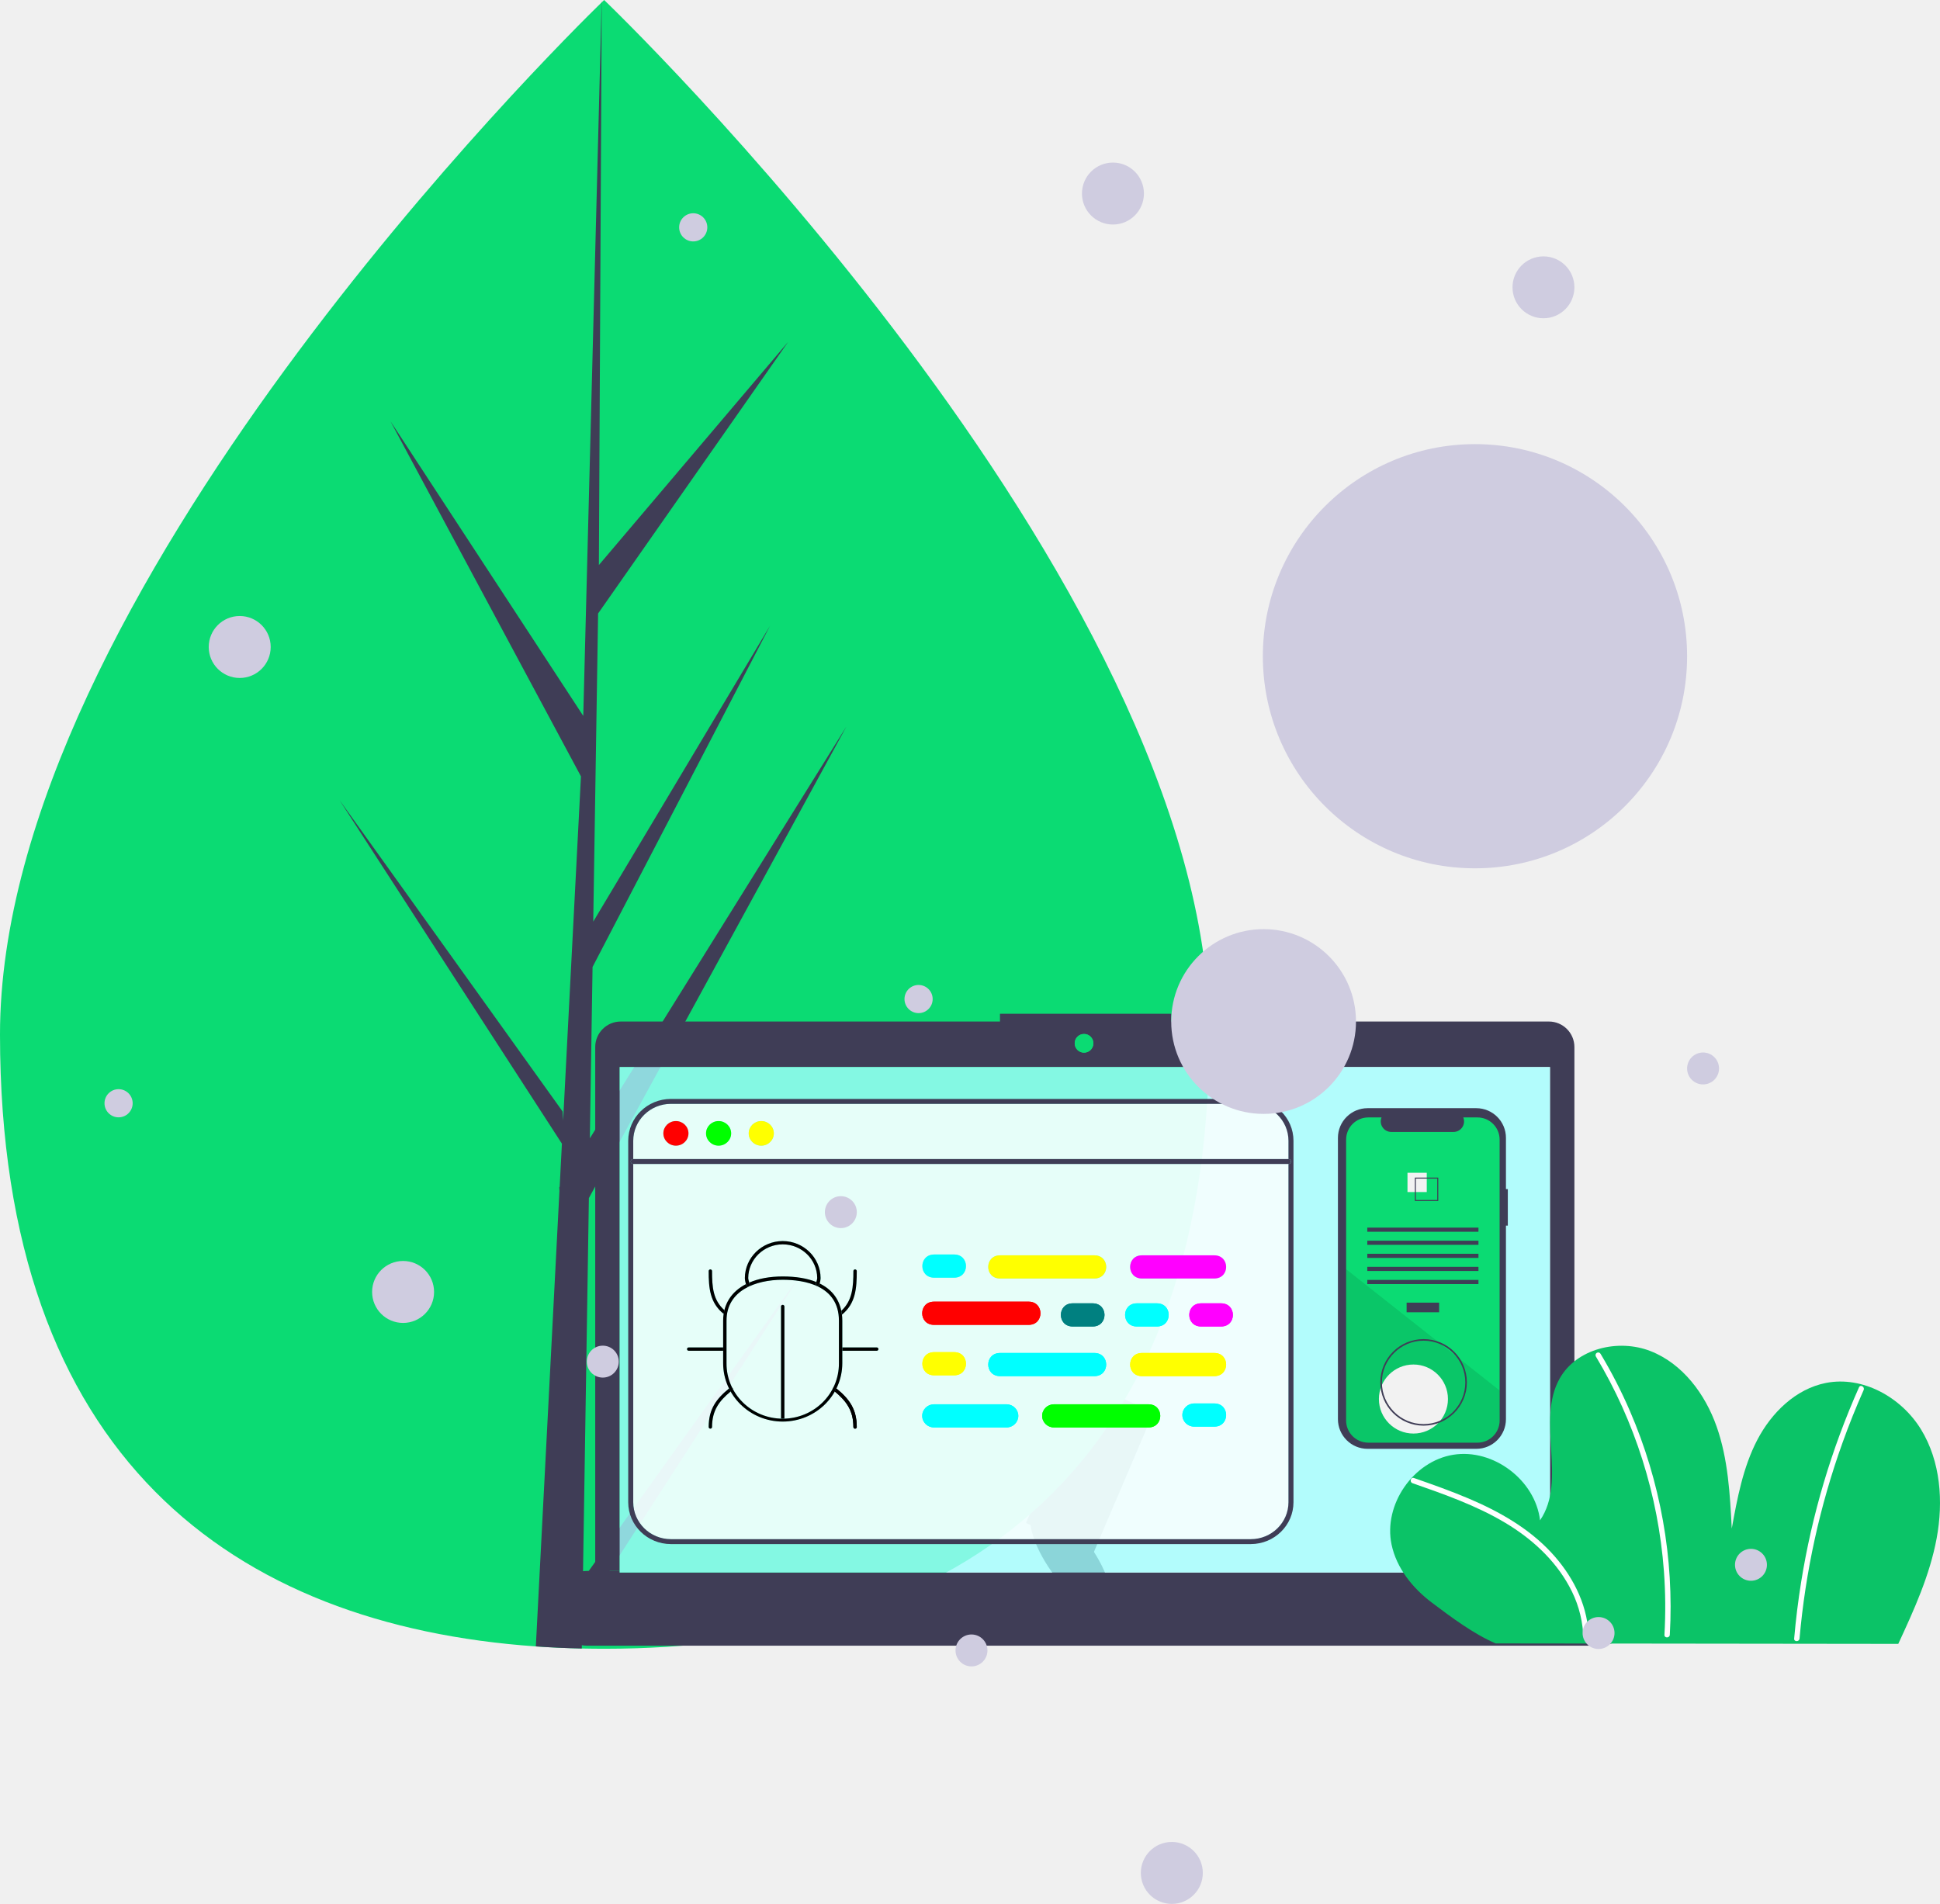
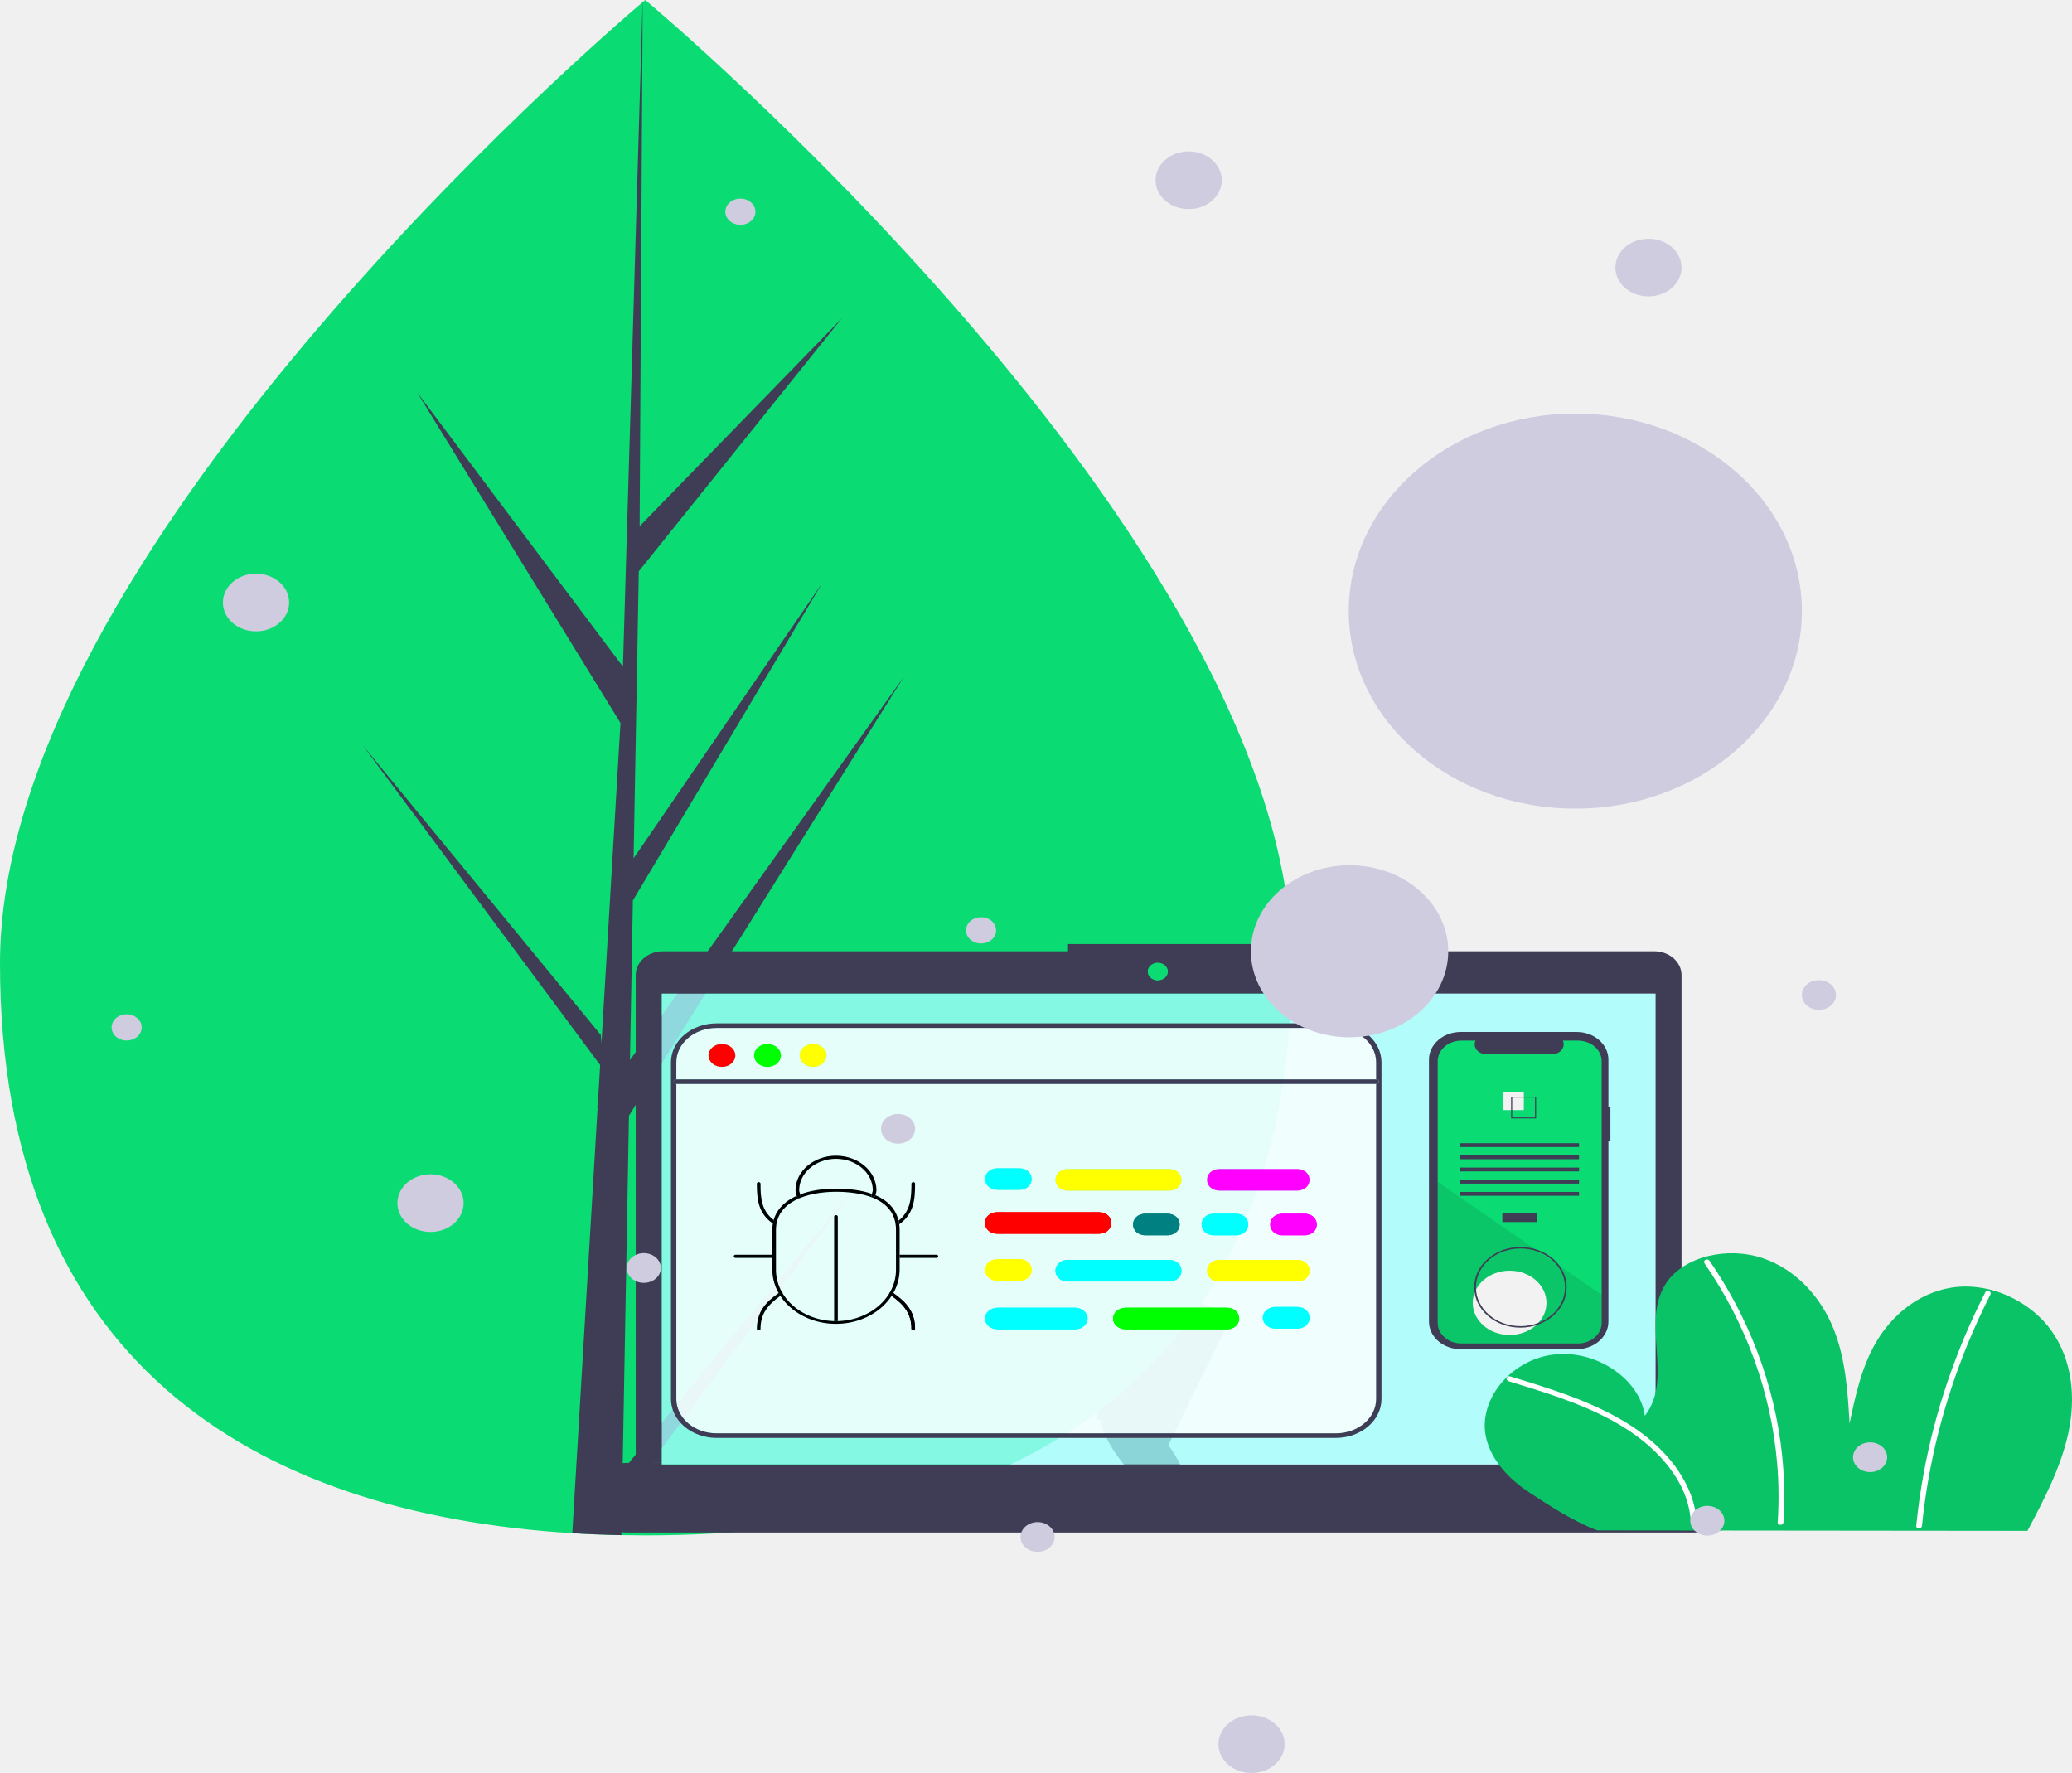
- <svg xmlns="http://www.w3.org/2000/svg" data-name="Layer 1" width="1336.508" height="1311.851" viewBox="0 0 1336.508 1311.851" version="1.1" id="svg28">
+ <svg xmlns="http://www.w3.org/2000/svg" data-name="Layer 1" width="623.527" height="533.489" viewBox="0 0 623.527 533.489" version="1.1" id="svg28">
  <defs id="defs28" />
-   <g id="g1" transform="matrix(1.940608,0,0,1.940608,781.4443,978.6118)">
-     <polygon points="788.056,624.794 766.65,674.925 742.805,664.031 764.211,613.9 " fill="#2f2e41" id="polygon1" transform="translate(-781.2502,-627.5606)" />
+   <g id="g1" transform="matrix(0.9053598,0,0,0.7891852,364.5704,397.9711)">
+     <polygon points="764.211,613.9 788.056,624.794 766.65,674.925 742.805,664.031 " fill="#2f2e41" id="polygon1" transform="translate(-781.2502,-627.5606)" />
    <ellipse cx="-46.896" cy="26.901" rx="8.192" ry="21.846" transform="rotate(-35.44565)" fill="#2f2e41" id="ellipse2" />
    <ellipse cx="67.942" cy="-44.788" rx="13.545" ry="43.146" transform="rotate(-88.61681)" fill="#2f2e41" id="ellipse4" />
    <path d="m 26.622,-137.082 c 0.079,161.664 -96.002,218.15 -214.545,218.207 q -4.13,0.002 -8.221,-0.088 -8.241,-0.174 -16.311,-0.743 c -106.993,-7.523 -190.153,-66.821 -190.226,-217.168 -0.076,-155.59 198.684,-352.039 213.591,-366.564 0.013,0 0.013,0 0.026,-0.013 0.566,-0.554 0.856,-0.83 0.856,-0.83 0,0 214.751,205.549 214.83,367.199 z" fill="#0bdb73" id="path24" />
    <path d="m -195.747,56.401 78.453,-109.729 -78.645,121.77 -0.205,12.595 q -8.241,-0.174 -16.311,-0.743 l 8.38,-161.734 -0.066,-1.251 0.145,-0.237 0.796,-15.283 -78.961,-121.997 79.193,110.548 0.199,3.241 6.33,-122.196 -67.607,-126.073 68.426,104.598 6.53,-253.348 0.026,-0.843 4e-4,0.83 -1.009,199.791 67.191,-79.237 -67.472,96.443 -1.725,109.415 62.752,-105.031 -62.994,121.117 -0.959,60.84 91.07,-146.202 -91.415,167.426 z" fill="#3f3d56" id="path25-9" />
    <circle cx="-156.582" cy="-423.561" r="5" fill="#cfcce0" id="circle27" />
    <circle cx="-76.582" cy="-149.561" r="5" fill="#cfcce0" id="circle29" />
    <circle cx="-360.582" cy="-112.561" r="5" fill="#cfcce0" id="circle30" />
    <circle cx="-259.582" cy="-45.561" r="11" fill="#cfcce0" id="circle32" />
    <circle cx="-7.582" cy="-435.561" r="11" fill="#cfcce0" id="circle33" />
    <circle cx="-317.582" cy="-274.561" r="11" fill="#cfcce0" id="circle34" />
    <circle cx="13.32" cy="160.719" r="11" fill="#cfcce0" id="circle33-1" />
  </g>
-   <path d="" style="fill:#3f3d56" id="path53" />
-   <path d="" style="fill:#3f3d56" id="path52" />
-   <path d="" style="fill:#3f3d56" id="path51" />
-   <path d="" style="fill:#3f3d56" id="path50" />
-   <path d="" style="fill:#3f3d56" id="path49" />
-   <path d="" style="fill:#3f3d56" id="path48" />
-   <path d="" style="fill:#3f3d56" id="path46" />
-   <g id="g135" transform="translate(383.2495,685.2068)">
+   <path d="" style="fill:#3f3d56;stroke-width:0.436" id="path53" />
+   <path d="" style="fill:#3f3d56;stroke-width:0.436" id="path52" />
+   <path d="" style="fill:#3f3d56;stroke-width:0.436" id="path51" />
+   <path d="" style="fill:#3f3d56;stroke-width:0.436" id="path50" />
+   <path d="" style="fill:#3f3d56;stroke-width:0.436" id="path49" />
+   <path d="" style="fill:#3f3d56;stroke-width:0.436" id="path48" />
+   <path d="" style="fill:#3f3d56;stroke-width:0.436" id="path46" />
+   <g id="g135" transform="matrix(0.4665341,0,0,0.406669,178.7989,278.6524)">
    <path d="m 305.652,13.289 v 5.363 H 44.41 C 34.691,18.653 26.813,26.531 26.812,36.25 v 356.252 c -9.8e-5,1.65 0.3,3.216 0.725,4.73 H 43.645 V 50 H 684.559 v 347.232 h 16.107 c 0.425,-1.515 0.725,-3.08 0.725,-4.73 V 36.25 c -4.5e-4,-9.719 -7.879,-17.597 -17.598,-17.598 H 423.623 v -5.363 z m 57.912,13.943 c 3.554,-4.24e-4 6.435,2.88 6.436,6.434 4.2e-4,3.554 -2.881,6.436 -6.436,6.436 -3.554,-6.54e-4 -6.434,-2.882 -6.434,-6.436 6.5e-4,-3.553 2.881,-6.433 6.434,-6.434 z" style="fill:#3f3d56" id="path135" />
    <path d="m 363.564,27.232 c -3.553,6.55e-4 -6.433,2.881 -6.434,6.434 -4.2e-4,3.554 2.88,6.435 6.434,6.436 3.554,4.24e-4 6.436,-2.881 6.436,-6.436 -6.6e-4,-3.554 -2.882,-6.434 -6.436,-6.434 z" style="fill:#0bdb73" id="path134" />
    <path d="M 20.992,397.232 C 9.399,397.233 4.1004243e-4,406.631 0,418.225 v 9.492 c -6.7967188e-4,11.594 9.398,20.994 20.992,20.994 H 719.008 c 11.594,-4e-4 20.993,-9.4 20.992,-20.994 v -9.492 c -4e-4,-11.593 -9.399,-20.992 -20.992,-20.992 h -34.449 v 1.09 H 43.645 v -1.09 z" style="fill:#3f3d56" id="path133" />
    <path d="M 43.645,50 V 398.322 H 684.559 V 50 Z" style="opacity:0.8;fill:#a3ffff;stroke-width:0.239" id="path132" />
  </g>
-   <g id="g28" transform="matrix(0.542193,0,0,0.542193,465.578,693.5812)">
+   <g id="g28" transform="matrix(0.2529515,0,0,0.2204931,217.208,282.058)">
    <path d="m 1087.586,354.687 h -2.379 V 289.525 a 37.714,37.714 0 0 0 -37.714,-37.714 H 909.44 A 37.714,37.714 0 0 0 871.726,289.525 V 647.006 A 37.714,37.714 0 0 0 909.44,684.72 h 138.054 a 37.714,37.714 0 0 0 37.714,-37.714 v -245.937 h 2.379 z" transform="translate(-30.41456,-122.7284)" fill="#3f3d56" id="path18" />
    <path d="m 1077.176,291.742 v 356.96 a 28.165,28.165 0 0 1 -28.16,28.17 H 910.296 a 28.165,28.165 0 0 1 -28.16,-28.17 v -356.96 a 28.163,28.163 0 0 1 28.16,-28.16 h 16.83 a 13.379,13.379 0 0 0 12.39,18.43 h 79.09 a 13.379,13.379 0 0 0 12.39,-18.43 h 18.02 a 28.163,28.163 0 0 1 28.16,28.16 z" transform="translate(-30.41456,-122.7284)" fill="#0bdb73" id="path19" />
    <rect x="928.58" y="376.218" width="41.324" height="12.246" fill="#3f3d56" id="rect19" />
    <rect x="878.621" y="280.875" width="141.24" height="5.248" fill="#3f3d56" id="rect20" />
    <rect x="878.621" y="297.494" width="141.24" height="5.248" fill="#3f3d56" id="rect21" />
    <rect x="878.621" y="314.114" width="141.24" height="5.248" fill="#3f3d56" id="rect22" />
    <rect x="878.621" y="330.733" width="141.24" height="5.248" fill="#3f3d56" id="rect23" />
    <rect x="878.621" y="347.352" width="141.24" height="5.248" fill="#3f3d56" id="rect24" />
    <rect x="929.684" y="211.179" width="24.492" height="24.492" fill="#f2f2f2" id="rect25" />
    <path d="m 969.474,340.032 v 29.74 h 29.74 v -29.74 z m 28.45,28.45 h -27.16 v -27.16 h 27.16 z" transform="translate(-30.41456,-122.7284)" fill="#3f3d56" id="path25" />
    <path d="m 1077.176,610.582 v 38.12 a 28.165,28.165 0 0 1 -28.16,28.17 H 910.296 a 28.165,28.165 0 0 1 -28.16,-28.17 v -192.21 l 116.87,92.33 2,1.58 21.74,17.17 2.03,1.61 z" transform="translate(-30.41456,-122.7284)" opacity="0.1" id="path26" />
    <circle cx="937.241" cy="498.707" r="43.868" fill="#f2f2f2" id="circle26" />
    <path d="m 980.586,655.272 a 55,55 0 1 1 55,-55 55.062,55.062 0 0 1 -55,55 z m 0,-108 a 53,53 0 1 0 53,53 53.06,53.06 0 0 0 -53,-53 z" transform="translate(-30.41456,-122.7284)" fill="#3f3d56" id="path28" />
  </g>
-   <g id="g131" transform="matrix(2.26004,0,0,2.214459,-1020.41,1566.269)">
+   <g id="g131" transform="matrix(1.054385,0,0,0.9005516,-476.0562,636.9529)">
    <path d="m 690.096,-309.09 c -8.281,0 -17.131,3.341 -17.131,12.719 v 13.244 c -0.07,9.337 7.345,16.959 16.615,17.234 v -34.881 c 5.9e-4,-0.222 0.144,-0.419 0.355,-0.488 0.042,-0.013 0.084,-0.02 0.125,-0.023 0.288,-0.02 0.548,0.206 0.549,0.512 v 34.881 c 9.27,-0.277 16.686,-7.898 16.615,-17.234 v -13.244 c 0,-11.067 -10.731,-12.719 -17.129,-12.719 z" style="opacity:0.8;fill:#ffffff;stroke-width:0.2" id="path103" />
    <path d="m 679.893,-308.213 c 2.786,-1.238 6.224,-1.908 10.203,-1.908 4.065,0 7.491,0.593 10.238,1.732 0.121,-0.413 0.258,-0.824 0.275,-1.256 -0.037,-5.772 -4.714,-10.439 -10.486,-10.465 h -0.057 c -5.779,0.029 -10.457,4.707 -10.484,10.486 0.026,0.484 0.174,0.947 0.311,1.41 z" style="opacity:0.8;fill:#ffffff;stroke-width:0.2" id="path98" />
    <path d="M 844.261,-345.119 H 644.53 v 105.262 c 0.008,6.336 5.142,11.471 11.479,11.479 h 176.773 c 6.336,-0.008 11.471,-5.142 11.479,-11.479 z m -154.195,23.98 h 0.059 c 6.347,0.03 11.485,5.167 11.516,11.514 -0.021,0.574 -0.144,1.136 -0.318,1.682 3.623,1.791 5.859,4.675 6.621,8.518 3.405,-3.147 3.695,-7.475 3.695,-12.375 5e-5,-0.24 0.166,-0.449 0.4,-0.502 0.04,-0.009 0.08,-0.014 0.119,-0.014 0.274,0.002 0.51,0.227 0.51,0.516 0,5.373 -0.342,10.105 -4.516,13.562 0.068,0.602 0.105,1.223 0.105,1.867 v 8.336 h 10.514 c 0.662,0.023 0.662,1.006 0,1.029 h -10.514 v 3.879 c -0.012,10.025 -8.135,18.149 -18.16,18.16 -10.025,-0.011 -18.149,-8.135 -18.16,-18.16 v -3.879 h -10.514 c -0.662,-0.023 -0.662,-1.006 0,-1.029 h 10.514 v -8.336 c 0,-0.724 0.064,-1.418 0.164,-2.094 -4.23,-3.462 -4.576,-8.088 -4.576,-13.336 5e-5,-0.24 0.166,-0.449 0.4,-0.502 0.04,-0.009 0.08,-0.014 0.119,-0.014 0.274,0.002 0.51,0.227 0.51,0.516 0,4.964 0.29,9.04 3.777,12.176 0.857,-3.534 3.133,-6.316 6.584,-8.121 -0.193,-0.602 -0.33,-1.221 -0.361,-1.854 0.019,-6.354 5.158,-11.505 11.512,-11.539 z m 46.152,4.188 h 6.18 c 4.746,0.06 4.746,7.149 0,7.209 h -6.18 c -4.746,-0.06 -4.746,-7.149 0,-7.209 z m 20.084,0.258 h 28.838 c 4.746,0.06 4.746,7.149 0,7.209 h -28.838 c -4.746,-0.06 -4.746,-7.149 0,-7.209 z m 43.258,0 h 22.143 c 4.746,0.06 4.746,7.149 0,7.209 h -22.143 c -4.746,-0.06 -4.746,-7.149 0,-7.209 z m -125.811,41.418 c 0.153,0.318 0.302,0.639 0.473,0.947 -3.51,2.954 -5.668,5.916 -5.668,11.051 4.4e-4,0.284 -0.229,0.515 -0.514,0.516 -0.285,4.3e-4 -0.516,-0.231 -0.516,-0.516 0,-5.627 2.375,-8.803 6.225,-11.998 z" style="opacity:0.8;fill:#ffffff;stroke-width:0.2" id="path87" />
    <path d="m 656.009,-363.828 c -6.336,0.008 -11.471,5.142 -11.479,11.479 v 5.699 h 199.73 v -5.699 c -0.008,-6.336 -5.142,-11.471 -11.479,-11.479 z m 1.529,5.355 c 2.113,5e-5 3.826,1.713 3.826,3.826 -5e-5,2.113 -1.713,3.826 -3.826,3.826 -2.113,-5e-5 -3.826,-1.713 -3.826,-3.826 5e-5,-2.113 1.713,-3.826 3.826,-3.826 z m 13.01,0 c 2.113,5e-5 3.826,1.713 3.826,3.826 -5e-5,2.113 -1.713,3.826 -3.826,3.826 -2.113,-5e-5 -3.826,-1.713 -3.826,-3.826 5e-5,-2.113 1.713,-3.826 3.826,-3.826 z m 13.01,0 c 2.113,5e-5 3.826,1.713 3.826,3.826 -5e-5,2.113 -1.713,3.826 -3.826,3.826 -2.113,-5e-5 -3.826,-1.713 -3.826,-3.826 5e-5,-2.113 1.713,-3.826 3.826,-3.826 z" style="opacity:0.8;fill:#ffffff;stroke-width:0.2" id="path85" />
    <path d="m 656.009,-365.359 c -7.181,0.01 -13,5.829 -13.01,13.01 v 112.492 c 0.011,7.18 5.83,12.998 13.01,13.008 h 176.773 c 7.179,-0.011 12.997,-5.828 13.008,-13.008 v -112.492 c -0.01,-7.18 -5.828,-12.999 -13.008,-13.01 z m 0,1.531 h 176.773 c 6.336,0.008 11.471,5.142 11.479,11.479 v 5.699 c 1.021,0 1.021,1.531 0,1.531 v 105.262 c -0.008,6.336 -5.142,11.471 -11.479,11.479 H 656.009 c -6.336,-0.008 -11.471,-5.142 -11.479,-11.479 v -105.262 c -1.021,0 -1.021,-1.531 0,-1.531 v -5.699 c 0.008,-6.336 5.142,-11.471 11.479,-11.479 z" style="fill:#3f3d56" id="path84" />
    <path d="M 844.261,-346.65 H 644.53 c -1.021,0 -1.021,1.531 0,1.531 h 199.73 c 1.021,0 1.021,-1.531 0,-1.531 z" style="fill:#3f3d56" id="path86" />
    <path d="m 657.538,-358.472 c -2.113,5e-5 -3.826,1.713 -3.826,3.826 5e-5,2.113 1.713,3.826 3.826,3.826 2.113,-5e-5 3.826,-1.713 3.826,-3.826 -5e-5,-2.113 -1.713,-3.826 -3.826,-3.826 z" style="fill:#ff0000" id="path88" />
    <path d="m 670.548,-358.472 c -2.113,5e-5 -3.826,1.713 -3.826,3.826 5e-5,2.113 1.713,3.826 3.826,3.826 2.113,-5e-5 3.826,-1.713 3.826,-3.826 -5e-5,-2.113 -1.713,-3.826 -3.826,-3.826 z" style="fill:#00ff00" id="path89" />
    <path d="m 683.557,-358.472 c -2.113,5e-5 -3.826,1.713 -3.826,3.826 5e-5,2.113 1.713,3.826 3.826,3.826 2.113,-5e-5 3.826,-1.713 3.826,-3.826 -5e-5,-2.113 -1.713,-3.826 -3.826,-3.826 z" style="fill:#ffff00" id="path90" />
    <path d="m 706.444,-275.273 c -0.153,0.318 -0.304,0.638 -0.475,0.945 3.51,2.954 5.668,5.915 5.668,11.051 -4.4e-4,0.285 0.231,0.516 0.516,0.516 0.284,-6.4e-4 0.514,-0.231 0.514,-0.516 0,-5.626 -2.375,-8.802 -6.223,-11.996 z" id="path125" />
    <path d="m 706.444,-275.273 c 3.848,3.194 6.223,6.37 6.223,11.996 4.4e-4,0.284 -0.229,0.515 -0.514,0.516 -0.285,4.3e-4 -0.516,-0.231 -0.516,-0.516 0,-5.136 -2.158,-8.097 -5.668,-11.051 0.171,-0.308 0.321,-0.627 0.475,-0.945 z" id="path124" />
    <path d="m 705.503,-275.548 c -0.143,0.105 -0.217,0.276 -0.207,0.447 0.076,-0.145 0.135,-0.299 0.207,-0.447 z" id="path122" />
    <path d="m 705.503,-275.548 c -0.072,0.148 -0.131,0.302 -0.207,0.447 -0.01,-0.171 0.064,-0.342 0.207,-0.447 z" id="path121" />
    <path d="m 673.749,-275.275 c -3.849,3.195 -6.225,6.371 -6.225,11.998 -4.4e-4,0.285 0.231,0.516 0.516,0.516 0.284,-6.4e-4 0.514,-0.231 0.514,-0.516 0,-5.135 2.158,-8.097 5.668,-11.051 -0.171,-0.308 -0.319,-0.629 -0.473,-0.947 z" id="path123" />
    <path d="m 674.686,-275.548 c 0.072,0.148 0.133,0.303 0.209,0.449 0.01,-0.171 -0.065,-0.344 -0.209,-0.449 z" id="path120" />
    <path d="m 674.686,-275.548 c 0.144,0.105 0.219,0.278 0.209,0.449 -0.076,-0.146 -0.137,-0.301 -0.209,-0.449 z" id="path119" />
    <path d="m 707.942,-299.425 c 0.077,0.391 0.163,0.777 0.209,1.188 4.174,-3.458 4.516,-8.189 4.516,-13.562 -1.4e-4,-0.289 -0.235,-0.513 -0.51,-0.516 -0.039,-3.5e-4 -0.079,0.005 -0.119,0.014 -0.234,0.053 -0.4,0.262 -0.4,0.502 0,4.9 -0.29,9.228 -3.695,12.375 z" id="path93" />
    <path d="m 672.1,-298.465 c 0.059,-0.396 0.139,-0.781 0.23,-1.16 -3.487,-3.135 -3.777,-7.212 -3.777,-12.176 -1.4e-4,-0.289 -0.235,-0.513 -0.51,-0.516 -0.039,-3.5e-4 -0.079,0.005 -0.119,0.014 -0.234,0.053 -0.4,0.262 -0.4,0.502 0,5.248 0.346,9.874 4.576,13.336 z" id="path96" />
    <path d="m 708.257,-288.035 v 1.029 h 10.514 c 0.662,-0.023 0.662,-1.006 0,-1.029 z" id="path94" />
    <path d="m 671.936,-287.006 v -1.029 h -10.514 c -0.662,0.023 -0.662,1.006 0,1.029 z" id="path95" />
    <path d="m 690.61,-265.892 v -34.881 c -9.3e-4,-0.305 -0.261,-0.532 -0.549,-0.512 -0.041,0.003 -0.084,0.01 -0.125,0.023 -0.212,0.069 -0.355,0.266 -0.355,0.488 v 34.881 c 0.172,0.005 0.34,0.025 0.514,0.025 0.174,0 0.343,-0.02 0.516,-0.025 z" id="path104" />
    <path d="m 700.335,-308.388 c -0.052,0.177 -0.046,0.368 -0.117,0.539 0.07,-0.17 0.112,-0.348 0.164,-0.523 -0.015,-0.006 -0.032,-0.01 -0.047,-0.016 z" id="path99" />
    <path d="m 680.018,-307.646 c -0.072,-0.181 -0.07,-0.38 -0.125,-0.566 -0.014,0.006 -0.031,0.011 -0.045,0.018 0.054,0.184 0.099,0.37 0.17,0.549 z" id="path97" />
    <path d="m 701.321,-307.943 c -0.052,0.162 -0.086,0.329 -0.15,0.486 -0.131,0.317 -0.434,0.376 -0.672,0.279 -0.238,-0.098 -0.412,-0.354 -0.281,-0.672 0.071,-0.171 0.065,-0.362 0.117,-0.539 -2.747,-1.139 -6.174,-1.732 -10.238,-1.732 -3.979,0 -7.417,0.671 -10.203,1.908 0.055,0.186 0.053,0.386 0.125,0.566 0.134,0.338 -0.115,0.704 -0.479,0.705 -0.211,4e-5 -0.4,-0.128 -0.479,-0.324 -0.062,-0.156 -0.095,-0.321 -0.146,-0.48 -4.453,2.329 -6.979,6.269 -6.979,11.375 v 13.244 c 0.011,10.025 8.135,18.149 18.16,18.16 10.025,-0.012 18.149,-8.135 18.16,-18.16 v -13.244 c 0,-0.646 -0.037,-1.269 -0.105,-1.873 -0.046,-0.408 -0.132,-0.793 -0.209,-1.182 -0.762,-3.842 -2.998,-6.727 -6.621,-8.518 z m -11.225,-1.146 c 6.398,0 17.129,1.652 17.129,12.719 v 13.244 c 0.072,9.511 -7.62,17.26 -17.131,17.26 -9.511,0 -17.2,-7.749 -17.129,-17.26 v -13.244 c 0,-9.378 8.85,-12.719 17.131,-12.719 z" id="path92" />
    <path d="m 690.065,-321.138 c -6.354,0.034 -11.492,5.185 -11.512,11.539 0.039,0.801 0.211,1.589 0.508,2.334 0.078,0.196 0.268,0.324 0.479,0.324 0.363,-7e-4 0.612,-0.367 0.479,-0.705 -0.071,-0.178 -0.116,-0.365 -0.17,-0.549 0.014,-0.006 0.031,-0.011 0.045,-0.018 -0.137,-0.464 -0.285,-0.926 -0.311,-1.41 0.028,-5.779 4.705,-10.458 10.484,-10.486 h 0.057 c 5.772,0.026 10.449,4.692 10.486,10.465 -0.017,0.432 -0.154,0.843 -0.275,1.256 0.015,0.006 0.032,0.01 0.047,0.016 -0.052,0.175 -0.094,0.354 -0.164,0.523 -0.131,0.318 0.043,0.574 0.281,0.672 0.238,0.097 0.541,0.038 0.672,-0.279 0.283,-0.689 0.442,-1.423 0.469,-2.168 -0.031,-6.347 -5.169,-11.484 -11.516,-11.514 z" id="path91" />
    <path d="m 736.218,-316.951 c -4.746,0.06 -4.746,7.149 0,7.209 h 6.18 c 4.746,-0.06 4.746,-7.149 0,-7.209 z" style="fill:#00ffff" id="path100" />
    <path d="m 778.446,-301.759 c -4.746,0.06 -4.746,7.149 0,7.209 h 6.178 c 4.746,-0.06 4.746,-7.149 0,-7.209 z" style="fill:#008080" id="path108" />
    <path d="m 778.446,-301.759 h 6.178 c 4.746,0.06 4.746,7.149 0,7.209 h -6.178 c -4.746,-0.06 -4.746,-7.149 0,-7.209 z" style="fill:#008080" id="path107" />
    <path d="m 798.014,-301.759 c -4.746,0.06 -4.746,7.149 0,7.209 h 6.18 c 4.746,-0.06 4.746,-7.149 0,-7.209 z" style="fill:#00ffff" id="path110" />
    <path d="m 798.014,-301.759 h 6.18 c 4.746,0.06 4.746,7.149 0,7.209 h -6.18 c -4.746,-0.06 -4.746,-7.149 0,-7.209 z" style="fill:#00ffff" id="path109" />
    <path d="m 817.583,-301.759 c -4.746,0.06 -4.746,7.149 0,7.209 h 6.18 c 4.746,-0.06 4.746,-7.149 0,-7.209 z" style="fill:#ff00ff" id="path112" />
    <path d="m 817.583,-301.759 h 6.18 c 4.746,0.06 4.746,7.149 0,7.209 h -6.18 c -4.746,-0.06 -4.746,-7.149 0,-7.209 z" style="fill:#ff00ff" id="path111" />
    <path d="m 756.302,-316.693 c -4.746,0.06 -4.746,7.149 0,7.209 h 28.838 c 4.746,-0.06 4.746,-7.149 0,-7.209 z" style="fill:#ffff00" id="path101" />
    <path d="m 736.218,-302.275 c -4.807,0 -4.807,7.211 0,7.211 h 28.838 c 4.807,0 4.807,-7.211 0,-7.211 z" style="fill:#ff0000" id="path106" />
    <path d="m 736.218,-302.275 h 28.838 c 4.807,0 4.807,7.211 0,7.211 h -28.838 c -4.807,0 -4.807,-7.211 0,-7.211 z" style="fill:#ff0000" id="path105" />
    <path d="m 799.559,-316.693 c -4.746,0.06 -4.746,7.149 0,7.209 h 22.143 c 4.746,-0.06 4.746,-7.149 0,-7.209 z" style="fill:#ff00ff" id="path102" />
    <path d="m 736.218,-286.568 c -4.746,0.06 -4.746,7.149 0,7.209 h 6.18 c 4.746,-0.06 4.746,-7.149 0,-7.209 z" style="fill:#ffff00" id="path114" />
    <path d="m 736.218,-286.568 h 6.18 c 4.746,0.06 4.746,7.149 0,7.209 h -6.18 c -4.746,-0.06 -4.746,-7.149 0,-7.209 z" style="fill:#ffff00" id="path113" />
    <path d="m 756.302,-286.31 c -4.746,0.06 -4.746,7.149 0,7.209 h 28.838 c 4.746,-0.06 4.746,-7.149 0,-7.209 z" style="fill:#00ffff" id="path116" />
    <path d="m 756.302,-286.31 h 28.838 c 4.746,0.06 4.746,7.149 0,7.209 h -28.838 c -4.746,-0.06 -4.746,-7.149 0,-7.209 z" style="fill:#00ffff" id="path115" />
    <path d="m 799.559,-286.31 c -4.746,0.06 -4.746,7.149 0,7.209 h 22.143 c 4.746,-0.06 4.746,-7.149 0,-7.209 z" style="fill:#ffff00" id="path118" />
    <path d="m 799.559,-286.31 h 22.143 c 4.746,0.06 4.746,7.149 0,7.209 h -22.143 c -4.746,-0.06 -4.746,-7.149 0,-7.209 z" style="fill:#ffff00" id="path117" />
    <path d="m 815.522,-270.603 c -1.989,0.003 -3.601,1.615 -3.604,3.604 0.002,1.99 1.614,3.603 3.604,3.605 h 6.18 c 4.746,-0.06 4.746,-7.149 0,-7.209 z" style="fill:#00ffff" id="path127" />
    <path d="m 815.522,-270.603 h 6.18 c 4.746,0.06 4.746,7.149 0,7.209 h -6.18 c -1.99,-0.003 -3.602,-1.616 -3.604,-3.605 0.003,-1.989 1.615,-3.601 3.604,-3.604 z" style="fill:#00ffff" id="path126" />
    <path d="m 772.78,-270.345 c -1.989,0.003 -3.601,1.615 -3.604,3.604 0.002,1.99 1.614,3.603 3.604,3.605 h 28.838 c 4.746,-0.06 4.746,-7.149 0,-7.209 z" style="fill:#00ff00" id="path131" />
    <path d="m 772.78,-270.345 h 28.838 c 4.746,0.06 4.746,7.149 0,7.209 h -28.838 c -1.99,-0.003 -3.602,-1.616 -3.604,-3.605 0.003,-1.989 1.615,-3.601 3.604,-3.604 z" style="fill:#00ff00" id="path130" />
    <path d="m 736.218,-270.345 a 3.609,3.609 0 0 0 -3.605,3.604 3.609,3.609 0 0 0 3.605,3.605 h 22.145 a 3.605,3.605 0 0 0 0,-7.209 z" style="fill:#00ffff" id="path129" />
    <path d="m 736.218,-270.345 h 22.145 a 3.605,3.605 0 0 1 0,7.209 h -22.145 a 3.609,3.609 0 0 1 -3.605,-3.605 3.609,3.609 0 0 1 3.605,-3.604 z" style="fill:#00ffff" id="path128" />
  </g>
-   <circle cx="870.521" cy="703.859" r="63.648" fill="#cfcce0" id="circle33-06" style="stroke-width:5.786" />
-   <g id="g136" transform="translate(255.2786,627.2042)">
+   <ellipse cx="406.128" cy="286.238" fill="#cfcce0" id="circle33-06" style="stroke-width:2.52" rx="29.694" ry="25.884" />
+   <g id="g136" transform="matrix(0.4665341,0,0,0.406669,119.0962,255.0645)">
    <path d="m 1052.482,505.482 c 10.865,-23.467 21.721,-47.281 26.436,-72.707 4.715,-25.426 2.736,-53.021 -10.768,-75.074 -13.504,-22.054 -40.093,-37.008 -65.468,-32.023 -20.841,4.095 -37.575,20.509 -47.374,39.353 -9.799,18.844 -13.73,40.098 -17.541,60.993 -1.232,-23.738 -2.536,-47.858 -10.421,-70.281 -7.886,-22.424 -23.413,-43.32 -45.542,-51.997 -22.129,-8.677 -50.917,-1.854 -62.58,18.858 -16.432,29.179 5.356,70.108 -13.538,97.756 -3.241,-27.733 -32.243,-49.645 -59.807,-45.185 -27.564,4.46 -48.176,34.399 -42.506,61.74 3.374,16.268 14.474,30.106 27.744,40.103 13.27,9.997 28.704,21.583 43.972,28.136 z" fill="#f2f2f2" id="path1" style="fill:#0bc367;fill-opacity:1;stroke-width:2.327" />
    <path d="m 717.845,394.768 c 21.895,7.653 43.991,15.393 63.98,27.358 17.915,10.723 33.868,25.162 43.943,43.651 a 77.625,77.625 0 0 1 9.602,32.252 c 0.144,2.368 3.851,2.385 3.704,0 -1.295,-21.087 -11.572,-40.384 -25.802,-55.645 -15.602,-16.732 -35.82,-28.16 -56.693,-37.027 -12.377,-5.257 -25.061,-9.725 -37.749,-14.16 -2.255,-0.788 -3.224,2.789 -0.985,3.572 z" fill="#ffffff" id="path2" style="stroke-width:2.327" />
    <path d="m 844.137,307.421 a 333.682,333.682 0 0 1 32.095,71.249 337.718,337.718 0 0 1 14.803,76.725 333.502,333.502 0 0 1 0.353,43.837 c -0.137,2.381 3.567,2.374 3.704,0 a 337.898,337.898 0 0 0 -4.748,-78.707 341.929,341.929 0 0 0 -22.735,-75.495 333.373,333.373 0 0 0 -20.274,-39.478 1.853,1.853 0 0 0 -3.198,1.87 z" fill="#ffffff" id="path3" style="stroke-width:2.327" />
    <path d="m 1025.428,328.697 a 540.015,540.015 0 0 0 -39.834,133.997 q -3.124,19.467 -4.836,39.125 c -0.207,2.374 3.498,2.36 3.704,0 a 538.073,538.073 0 0 1 29.644,-135.037 q 6.595,-18.367 14.52,-36.215 c 0.959,-2.159 -2.232,-4.046 -3.198,-1.869 z" fill="#ffffff" id="path4" style="stroke-width:2.327" />
  </g>
-   <circle cx="1101.279" cy="1125.204" r="11" fill="#cfcce0" id="circle33-6" />
-   <circle cx="1206.279" cy="1078.204" r="11" fill="#cfcce0" id="circle33-3" />
-   <circle cx="669.279" cy="1137.204" r="11" fill="#cfcce0" id="circle33-0" />
-   <circle cx="1173.279" cy="736.204" r="11" fill="#cfcce0" id="circle33-9" />
-   <circle cx="579.279" cy="835.204" r="11" fill="#cfcce0" id="circle33-2" />
-   <circle cx="415.279" cy="938.204" r="11" fill="#cfcce0" id="circle33-7" />
-   <circle cx="1063.32" cy="197.976" r="21.32" fill="#cfcce0" id="circle33-06-6" style="stroke-width:1.938" />
-   <circle cx="1016.139" cy="452.157" r="146.139" fill="#cfcce0" id="circle33-06-8" style="stroke-width:13.285" />
+   <ellipse cx="513.784" cy="457.586" fill="#cfcce0" id="circle33-6" style="stroke-width:0.436" rx="5.132" ry="4.473" />
+   <ellipse cx="562.77" cy="438.472" fill="#cfcce0" id="circle33-3" style="stroke-width:0.436" rx="5.132" ry="4.473" />
+   <ellipse cx="312.241" cy="462.466" fill="#cfcce0" id="circle33-0" style="stroke-width:0.436" rx="5.132" ry="4.473" />
+   <ellipse cx="547.374" cy="299.391" fill="#cfcce0" id="circle33-9" style="stroke-width:0.436" rx="5.132" ry="4.473" />
+   <ellipse cx="270.253" cy="339.652" fill="#cfcce0" id="circle33-2" style="stroke-width:0.436" rx="5.132" ry="4.473" />
+   <ellipse cx="193.742" cy="381.539" fill="#cfcce0" id="circle33-7" style="stroke-width:0.436" rx="5.132" ry="4.473" />
+   <ellipse cx="496.075" cy="80.511" fill="#cfcce0" id="circle33-06-6" style="stroke-width:0.844" rx="9.947" ry="8.67" />
+   <ellipse cx="474.064" cy="183.878" fill="#cfcce0" id="circle33-06-8" style="stroke-width:5.787" rx="68.179" ry="59.43" />
</svg>
